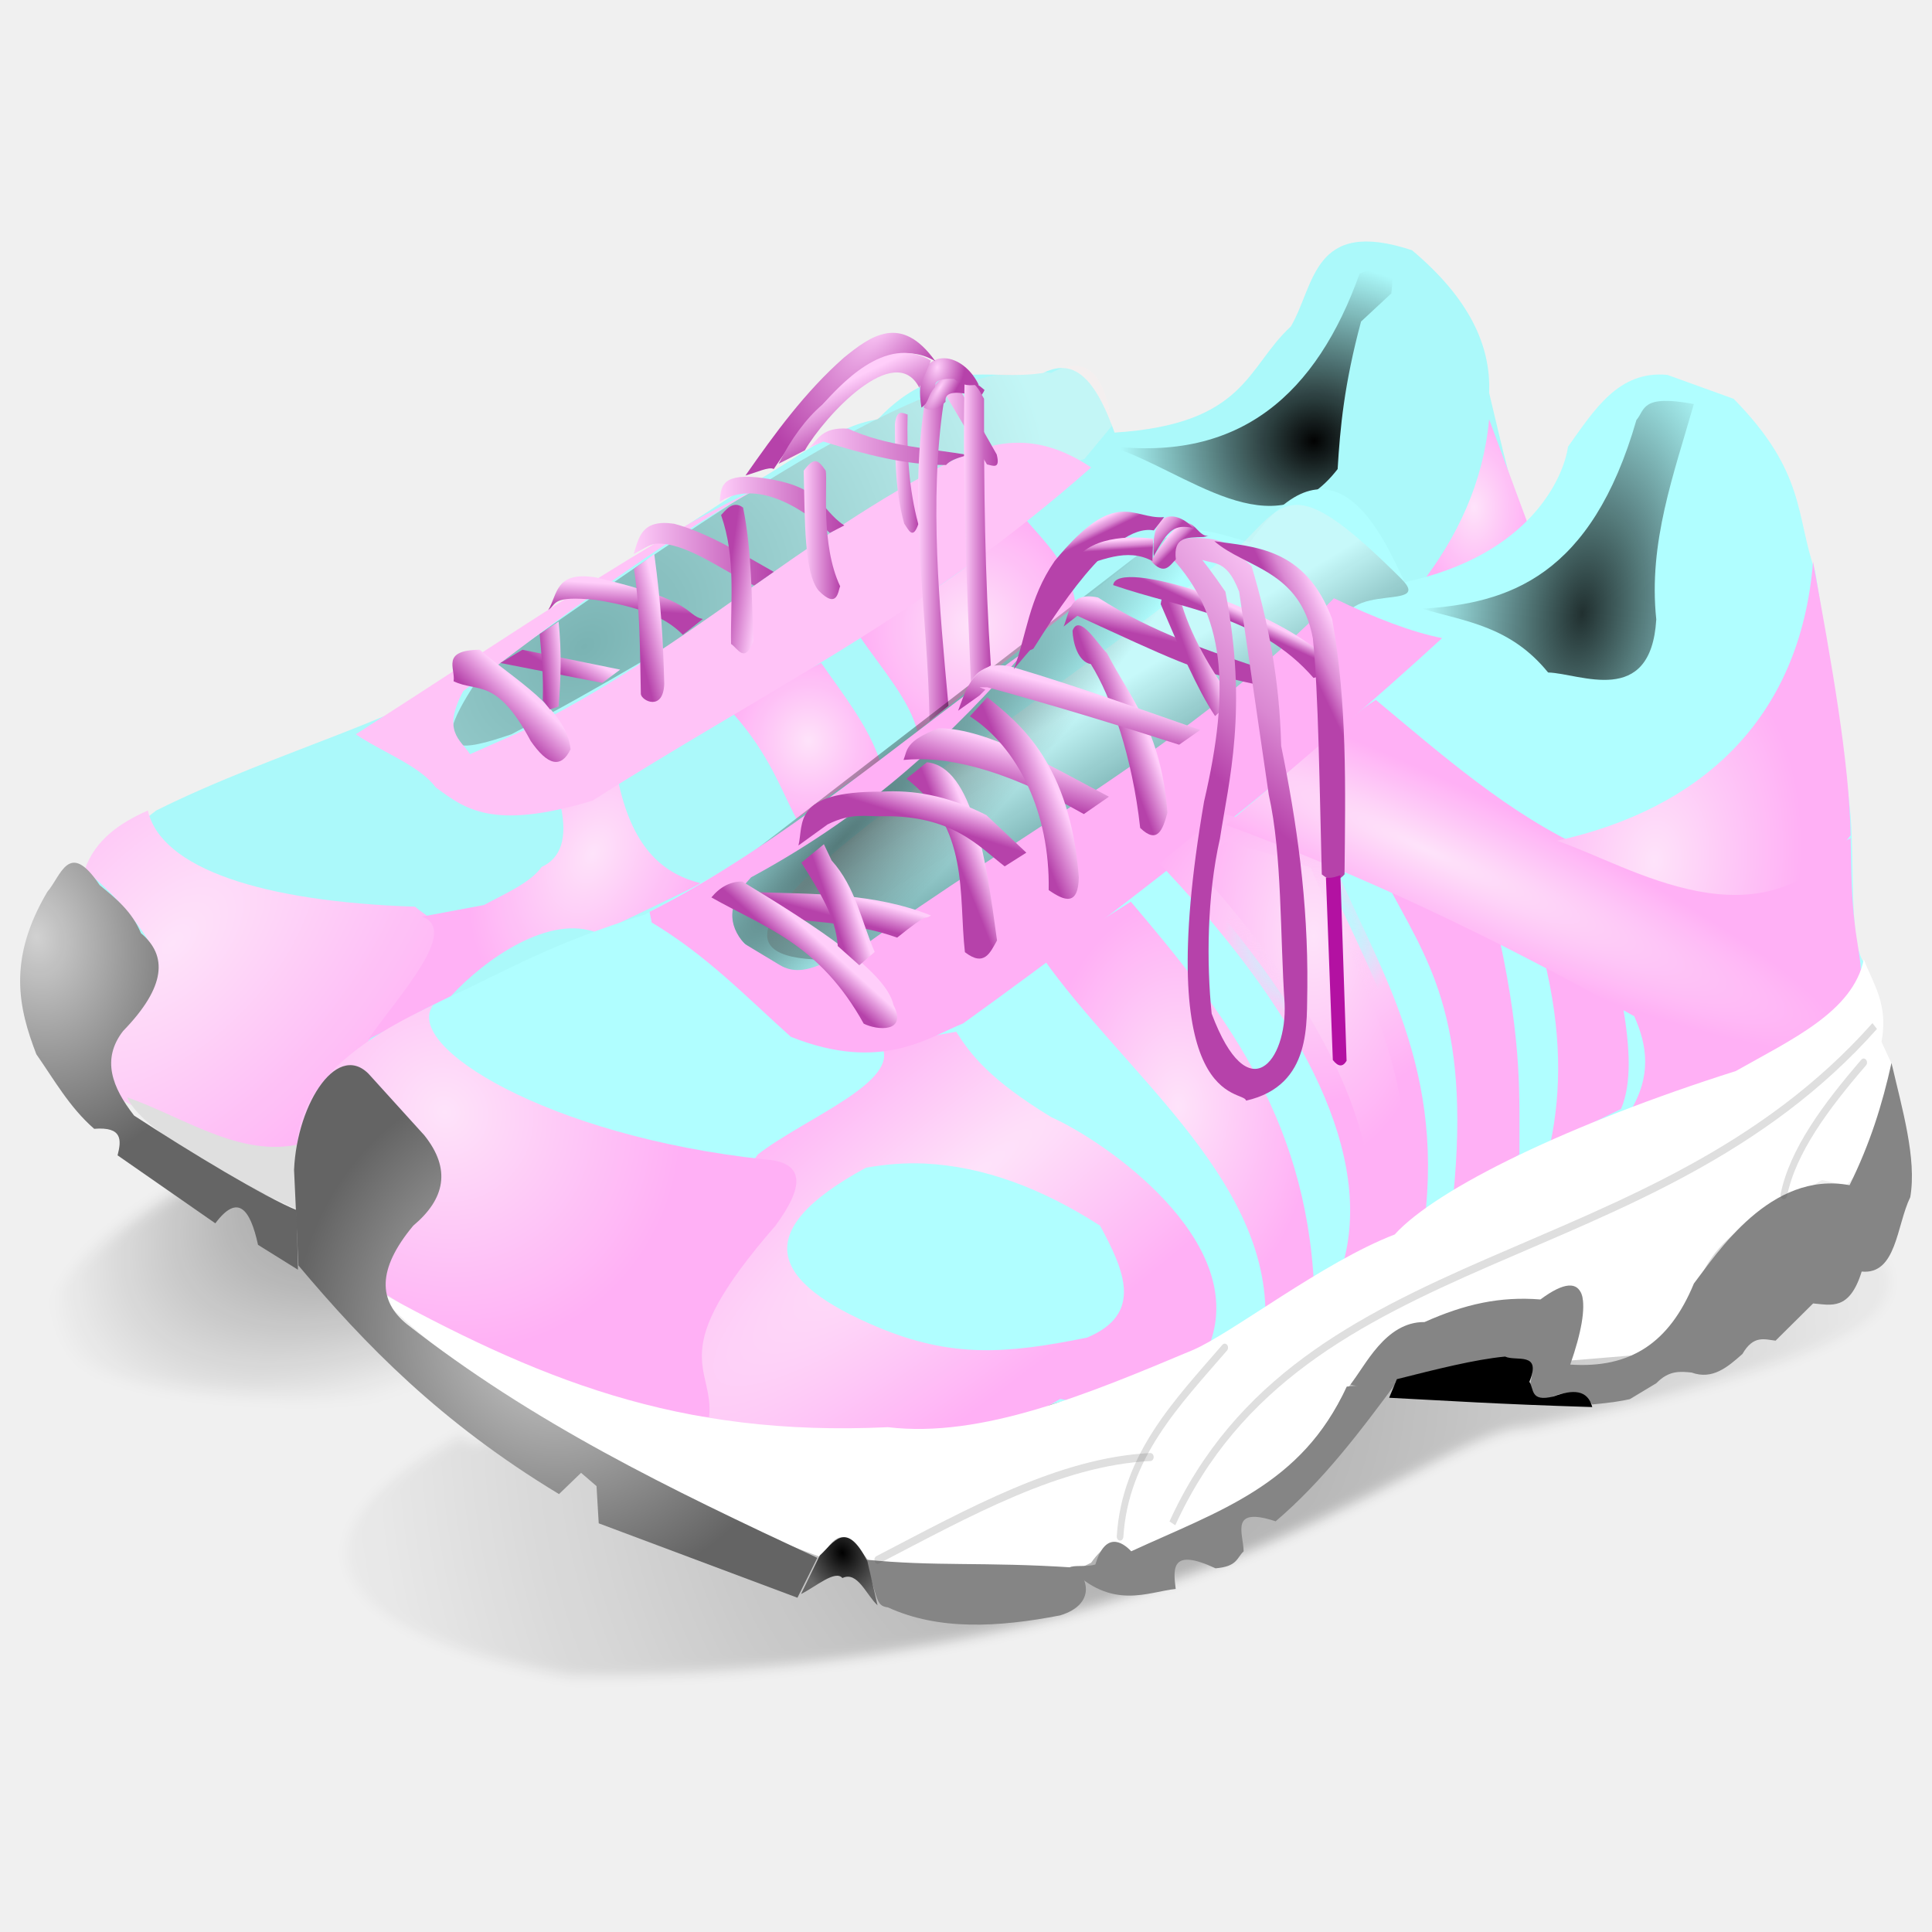
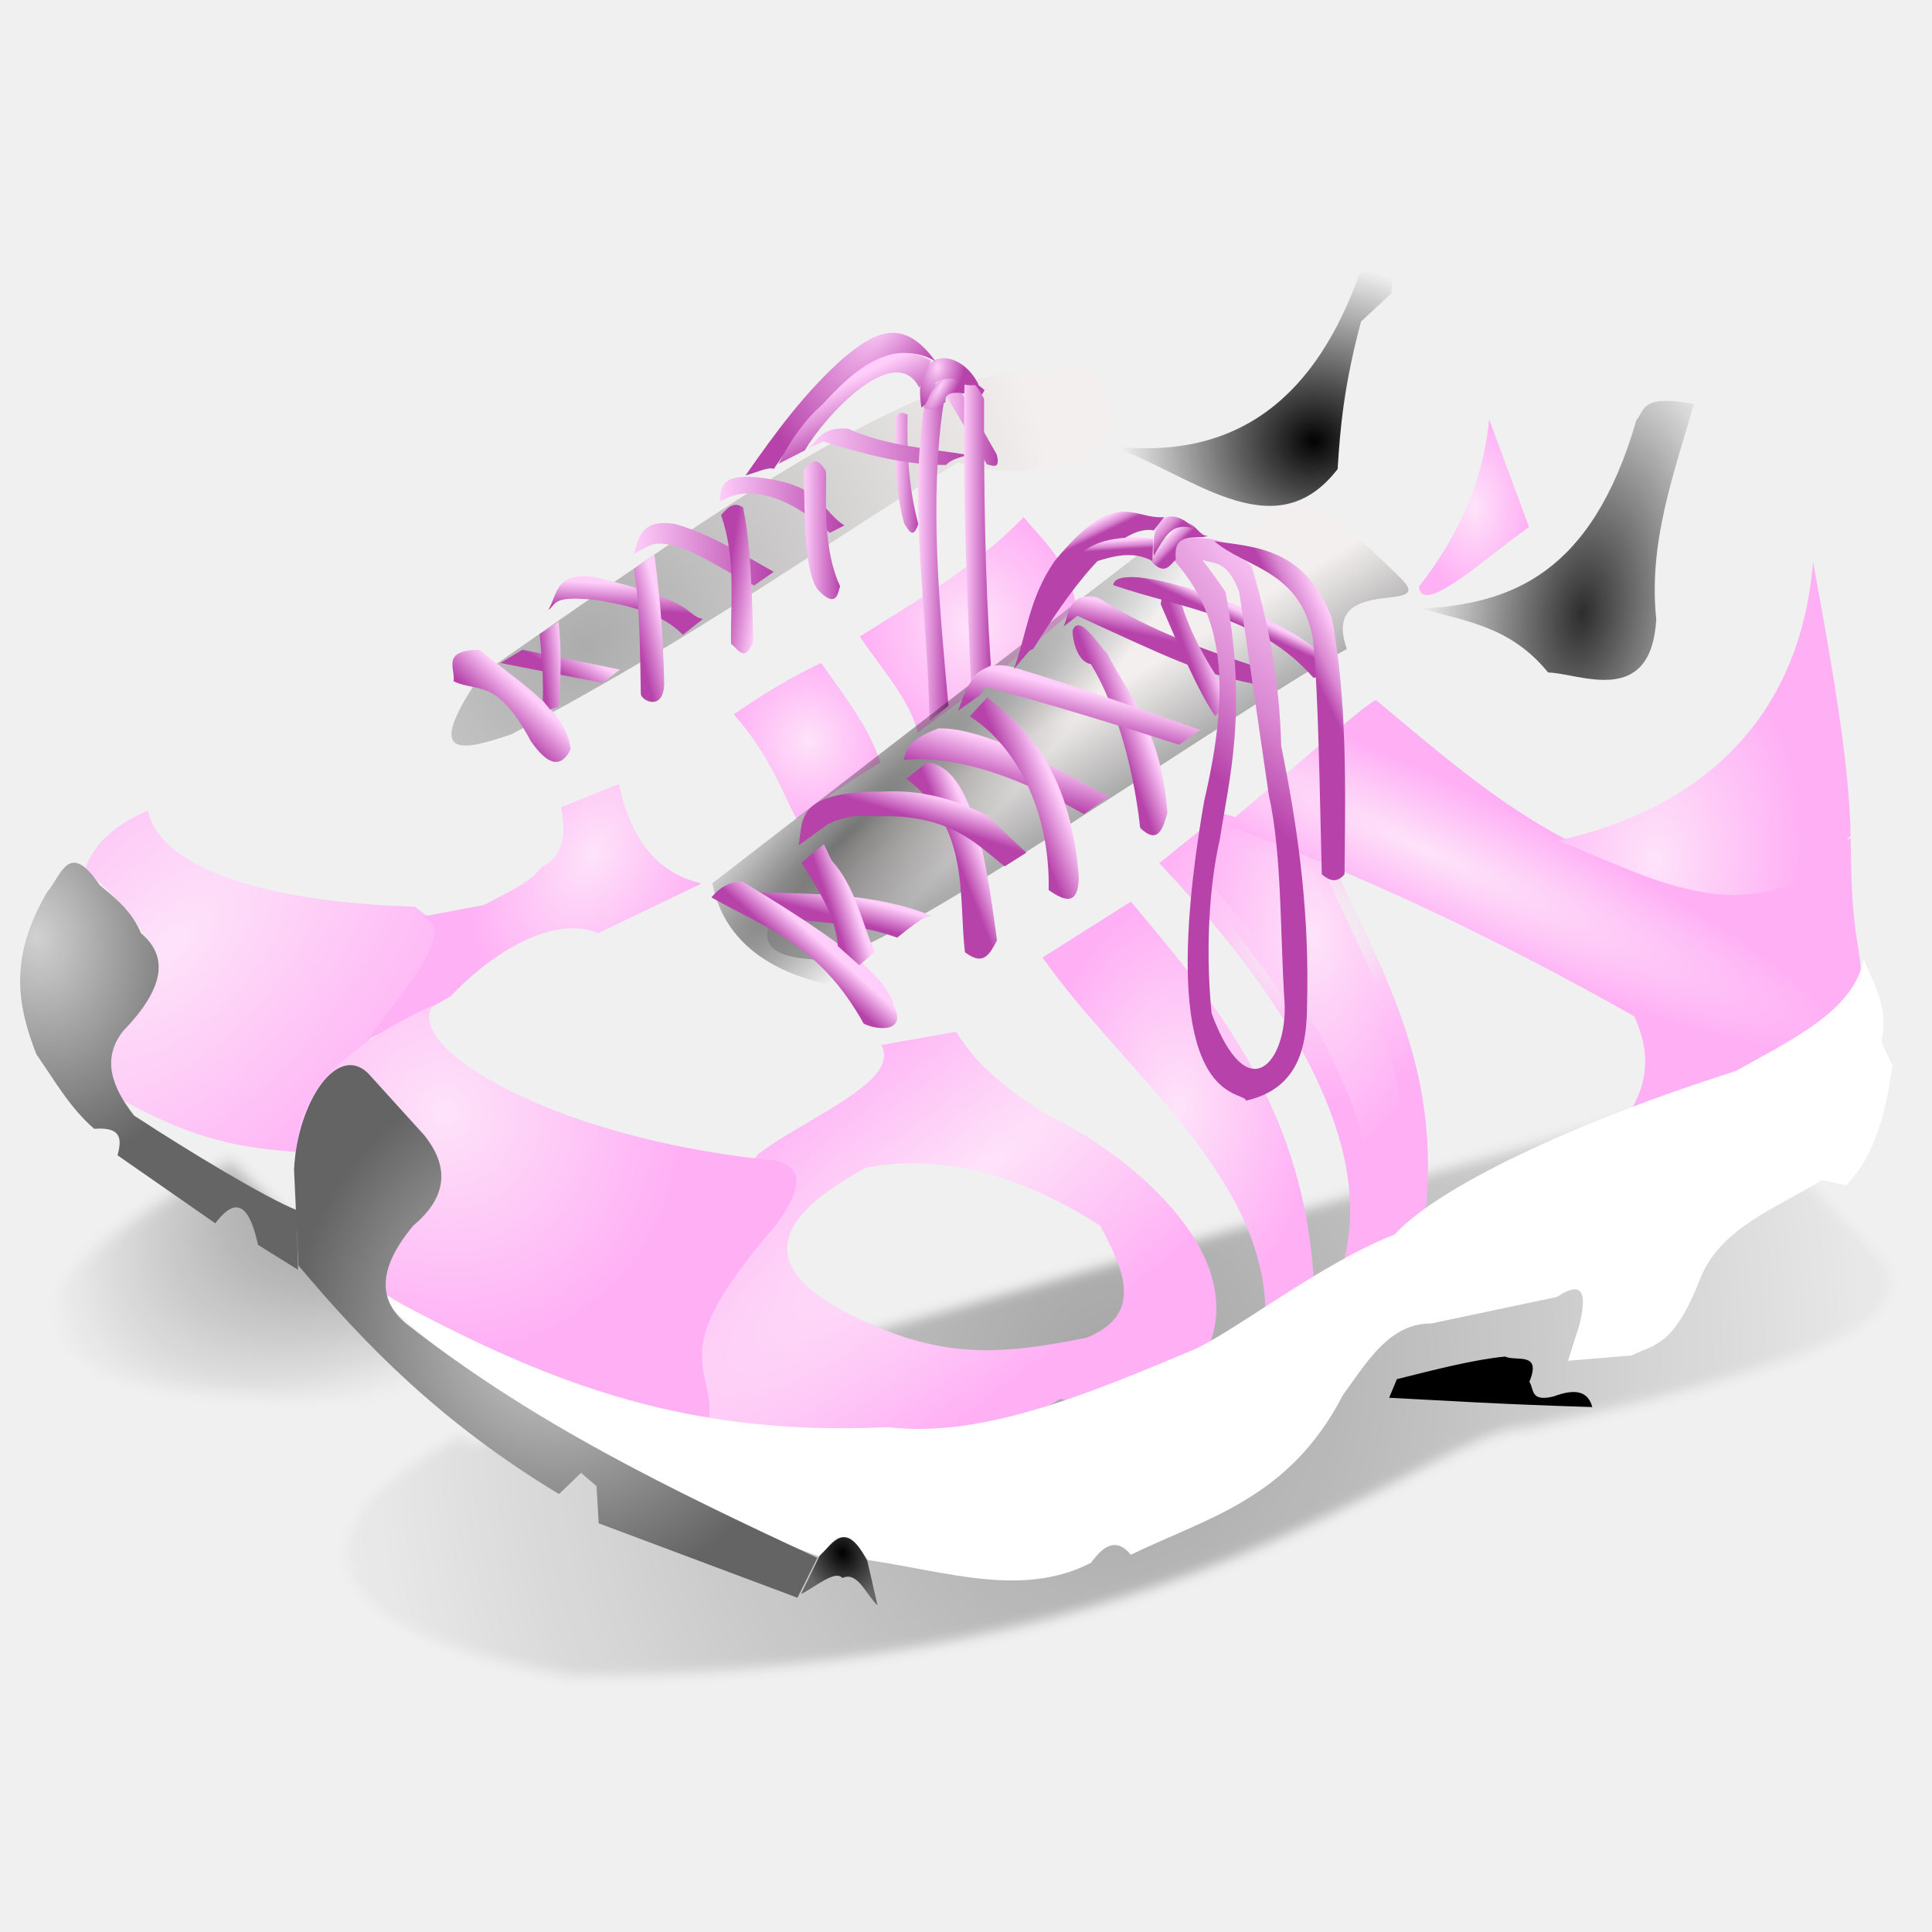
<svg xmlns="http://www.w3.org/2000/svg" xmlns:xlink="http://www.w3.org/1999/xlink" id="svg2" viewBox="0 0 96 96" version="1.1">
  <defs id="defs4">
    <linearGradient id="linearGradient6363">
      <stop id="stop6365" stop-color="#d1d1d1" offset="0" />
      <stop id="stop6371" stop-color="#9a9a9a" offset=".5" />
      <stop id="stop6367" stop-color="#646464" offset="1" />
    </linearGradient>
    <linearGradient id="linearGradient5905">
      <stop id="stop5907" stop-color="#fee3fa" offset="0" />
      <stop id="stop5915" stop-color="#fed6f8" offset=".25" />
      <stop id="stop5913" stop-color="#fec9f7" offset=".5" />
      <stop id="stop5909" stop-color="#ffb0f5" offset="1" />
    </linearGradient>
    <linearGradient id="linearGradient5873">
      <stop id="stop5875" stop-opacity=".285" offset="0" />
      <stop id="stop5877" stop-color="#ffefef" stop-opacity=".294" offset="1" />
    </linearGradient>
    <linearGradient id="linearGradient5764">
      <stop id="stop5766" offset="0" />
      <stop id="stop5768" stop-opacity="0" offset="1" />
    </linearGradient>
    <linearGradient id="linearGradient5600">
      <stop id="stop5602" stop-color="#ffcefa" offset="0" />
      <stop id="stop5604" stop-color="#ecabe6" offset=".291" />
      <stop id="stop5606" stop-color="#da88d2" offset=".609" />
      <stop id="stop5608" stop-color="#b642aa" offset="1" />
    </linearGradient>
    <linearGradient id="linearGradient5574">
      <stop id="stop5576" stop-color="#ffcefa" offset="0" />
      <stop id="stop5578" stop-color="#ecabe6" offset=".291" />
      <stop id="stop5580" stop-color="#da88d2" offset=".5" />
      <stop id="stop5582" stop-color="#b642aa" offset="1" />
    </linearGradient>
    <linearGradient id="linearGradient5482">
      <stop id="stop5484" stop-color="#ffcefa" offset="0" />
      <stop id="stop5492" stop-color="#ecabe6" offset=".25" />
      <stop id="stop5490" stop-color="#da88d2" offset=".5" />
      <stop id="stop5486" stop-color="#b642aa" offset="1" />
    </linearGradient>
    <filter id="filter5836">
      <feGaussianBlur id="feGaussianBlur5838" stdDeviation="0.23" />
    </filter>
    <filter id="filter6454">
      <feGaussianBlur id="feGaussianBlur6456" stdDeviation="0.276" />
    </filter>
    <radialGradient id="radialGradient4254" gradientUnits="userSpaceOnUse" cy="60.264" cx="14.217" gradientTransform="matrix(-1.7947 .83389 -.37685 -.81108 71.787 94.582)" r="9.815">
      <stop id="stop6442" stop-opacity=".519" offset="0" />
      <stop id="stop6444" stop-opacity="0" offset="1" />
    </radialGradient>
    <radialGradient id="radialGradient4256" xlink:href="#linearGradient5873" gradientUnits="userSpaceOnUse" cy="43.541" cx="29.812" gradientTransform="matrix(.41569 .9095 -1.4236 .65066 79.403 -15.757)" r="14.312" />
    <radialGradient id="radialGradient4258" xlink:href="#linearGradient5905" gradientUnits="userSpaceOnUse" cy="50.415" cx="11.118" gradientTransform="matrix(.73872 1.0133 -1.9215 1.4007 99.778 -31.01)" r="8.493" />
    <radialGradient id="radialGradient4260" xlink:href="#linearGradient5905" gradientUnits="userSpaceOnUse" cy="46.25" cx="30.188" gradientTransform="matrix(-.55372 .67769 -.49279 -.40264 69.694 45.665)" r="7.562" />
    <radialGradient id="radialGradient4262" xlink:href="#linearGradient5905" gradientUnits="userSpaceOnUse" cy="43.25" cx="39.984" gradientTransform="matrix(1 0 0 .90667 0 4.0367)" r="3.516" />
    <radialGradient id="radialGradient4264" xlink:href="#linearGradient5905" gradientUnits="userSpaceOnUse" cy="38.875" cx="47.438" gradientTransform="matrix(1 0 0 .87342 0 4.9209)" r="4.938" />
    <radialGradient id="radialGradient4266" xlink:href="#linearGradient5905" gradientUnits="userSpaceOnUse" cy="34.438" cx="70.188" gradientTransform="matrix(1 0 0 1.3251 0 -11.197)" r="2.5" />
    <radialGradient id="radialGradient4268" xlink:href="#linearGradient5764" gradientUnits="userSpaceOnUse" cy="32.759" cx="62.927" gradientTransform="matrix(-.020365 -.99979 1.3104 -.026692 21.28 95.73)" r="6.677" />
    <radialGradient id="radialGradient4270" xlink:href="#linearGradient6363" gradientUnits="userSpaceOnUse" cy="51.509" cx="4.945" gradientTransform="matrix(.70263 1.2093 -1.0522 .61133 55.667 13.171)" r="6.305" />
    <linearGradient id="linearGradient4272" y2="42.479" xlink:href="#linearGradient5482" gradientUnits="userSpaceOnUse" x2="26.031" y1="41.276" x1="26.979" />
    <linearGradient id="linearGradient4274" y2="40.788" xlink:href="#linearGradient5482" gradientUnits="userSpaceOnUse" x2="28.932" y1="39.836" x1="29.407" />
    <linearGradient id="linearGradient4276" y2="40.406" xlink:href="#linearGradient5482" gradientUnits="userSpaceOnUse" x2="27.883" y1="40.256" x1="28.884" />
    <linearGradient id="linearGradient4278" y2="38.297" xlink:href="#linearGradient5482" gradientUnits="userSpaceOnUse" x2="31.329" y1="37.345" x1="31.379" />
    <linearGradient id="linearGradient4280" y2="38.59" xlink:href="#linearGradient5482" gradientUnits="userSpaceOnUse" x2="31.934" y1="38.189" x1="33.215" />
    <linearGradient id="linearGradient4282" y2="36.212" xlink:href="#linearGradient5482" gradientUnits="userSpaceOnUse" x2="38.406" y1="36.212" x1="32.047" />
    <linearGradient id="linearGradient4284" y2="36.648" xlink:href="#linearGradient5482" gradientUnits="userSpaceOnUse" x2="36.432" y1="36.898" x1="37.92" />
    <linearGradient id="linearGradient4286" y2="34.348" xlink:href="#linearGradient5482" gradientUnits="userSpaceOnUse" x2="41.609" y1="34.348" x1="35.953" />
    <linearGradient id="linearGradient4288" y2="35.303" xlink:href="#linearGradient5482" gradientUnits="userSpaceOnUse" x2="41.422" y1="35.303" x1="39.766" />
    <linearGradient id="linearGradient4290" y2="33.14" xlink:href="#linearGradient5482" gradientUnits="userSpaceOnUse" x2="44.968" y1="33.14" x1="43.907" />
    <linearGradient id="linearGradient4292" y2="32.158" xlink:href="#linearGradient5482" gradientUnits="userSpaceOnUse" x2="47.244" y1="32.158" x1="39.996" />
    <linearGradient id="linearGradient4294" y2="36.215" xlink:href="#linearGradient5482" gradientUnits="userSpaceOnUse" x2="46.338" y1="36.215" x1="44.959" />
    <linearGradient id="linearGradient4296" y2="31.337" xlink:href="#linearGradient5482" gradientUnits="userSpaceOnUse" x2="48.574" y1="31.337" x1="46.095" />
    <radialGradient id="radialGradient4298" xlink:href="#linearGradient5482" gradientUnits="userSpaceOnUse" cy="29.684" cx="45.965" gradientTransform="matrix(-1.0135 1.3968 -.38311 -.27799 103.92 -26.044)" r="1.381" />
    <linearGradient id="linearGradient4300" y2="35.364" xlink:href="#linearGradient5482" gradientUnits="userSpaceOnUse" x2="48.26" y1="35.364" x1="47.04" />
    <radialGradient id="radialGradient4302" xlink:href="#linearGradient5482" gradientUnits="userSpaceOnUse" cy="985.21" cx="45.821" gradientTransform="matrix(-.47493 1.1793 -.88015 -.35445 934.72 1280.7)" r="1.286" />
    <radialGradient id="radialGradient4304" xlink:href="#linearGradient5482" gradientUnits="userSpaceOnUse" cy="26.823" cx="42.305" gradientTransform="matrix(-1.0989 1.0523 -.43182 -.45091 101.51 -5.0266)" r="4.309" />
    <linearGradient id="linearGradient4306" y2="30.786" xlink:href="#linearGradient5482" gradientUnits="userSpaceOnUse" x2="44.74" y1="28.807" x1="43.937" />
    <radialGradient id="radialGradient4308" xlink:href="#linearGradient5764" gradientUnits="userSpaceOnUse" cy="67.625" cx="54.035" gradientTransform="matrix(.22238 .97496 -1.0614 .24211 113.8 -1.4292)" r="35.212" />
    <radialGradient id="radialGradient4310" xlink:href="#linearGradient5905" gradientUnits="userSpaceOnUse" cy="1014.9" cx="47.423" gradientTransform="matrix(-2.446 1.5753 -.32168 -.49947 489.88 1448.4)" r="12.696" />
    <radialGradient id="radialGradient4312" xlink:href="#linearGradient5905" gradientUnits="userSpaceOnUse" cy="1012" cx="23.472" gradientTransform="matrix(-.12598 .78236 -.94093 -.15152 978.63 1148.7)" r="11.336" />
    <linearGradient id="linearGradient4314" y2="41.125" xlink:href="#linearGradient5873" gradientUnits="userSpaceOnUse" x2="54.25" y1="44.375" x1="55.875" />
    <radialGradient id="radialGradient4316" gradientUnits="userSpaceOnUse" cy="46.986" cx="45.214" gradientTransform="matrix(.21542 .25606 -1.5511 1.3049 104.57 930.64)" r="11.466">
      <stop id="stop5707" stop-opacity=".519" offset="0" />
      <stop id="stop5709" stop-opacity="0" offset="1" />
    </radialGradient>
    <radialGradient id="radialGradient4318" xlink:href="#linearGradient5905" gradientUnits="userSpaceOnUse" cy="1013.5" cx="56.768" gradientTransform="matrix(1 0 0 1.2602 0 -263.69)" r="6.163" />
    <radialGradient id="radialGradient4320" xlink:href="#linearGradient5905" gradientUnits="userSpaceOnUse" cy="1008.3" cx="62.91" gradientTransform="matrix(1 0 0 1.4502 0 -455.14)" r="5.942" />
    <radialGradient id="radialGradient4322" gradientUnits="userSpaceOnUse" cy="1008.4" cx="62.91" gradientTransform="matrix(.1042 1.1485 -1.4854 .13477 1554.2 798.93)" r="5.442">
      <stop id="stop5951" stop-color="#fee3fa" offset="0" />
      <stop id="stop5953" stop-color="#fed6f8" stop-opacity="0" offset=".143" />
      <stop id="stop5955" stop-color="#fec9f7" offset=".5" />
      <stop id="stop5957" stop-color="#ffb0f5" offset="1" />
    </radialGradient>
    <radialGradient id="radialGradient4324" xlink:href="#linearGradient5905" gradientUnits="userSpaceOnUse" cy="1003.5" cx="66.665" gradientTransform="matrix(1.3015 .49422 -.068756 .18107 50.187 789.16)" r="14.413" />
    <radialGradient id="radialGradient4326" xlink:href="#linearGradient5905" gradientUnits="userSpaceOnUse" cy="1005" cx="78.454" gradientTransform="matrix(.98649 .16379 -.20634 1.2427 208.35 -257.5)" r="6.664" />
    <radialGradient id="radialGradient4328" gradientUnits="userSpaceOnUse" cy="39.066" cx="75.106" gradientTransform="matrix(.39932 -1.6709 1.1267 .26927 1.0995 1109.9)" r="6.263">
      <stop id="stop5330" stop-opacity=".813" offset="0" />
      <stop id="stop5332" stop-opacity="0" offset="1" />
    </radialGradient>
    <radialGradient id="radialGradient4330" xlink:href="#linearGradient6363" gradientUnits="userSpaceOnUse" cy="1022" cx="28.509" gradientTransform="matrix(1 0 0 .84557 0 157.83)" r="11.875" />
    <radialGradient id="radialGradient4332" gradientUnits="userSpaceOnUse" cy="73.799" cx="41.523" gradientTransform="matrix(-.56812 .82295 -.93878 -.64808 134.39 1044)" r="1.736">
      <stop id="stop5360" offset="0" />
      <stop id="stop5362" stop-color="#676767" offset="1" />
    </radialGradient>
    <linearGradient id="linearGradient4334" y2="49.205" xlink:href="#linearGradient5482" gradientUnits="userSpaceOnUse" x2="43.629" y1="48.321" x1="43.825" />
    <linearGradient id="linearGradient4336" y2="50.313" xlink:href="#linearGradient5482" gradientUnits="userSpaceOnUse" x2="40.413" y1="49.474" x1="41.04" />
    <linearGradient id="linearGradient4338" y2="1005.1" xlink:href="#linearGradient5482" gradientUnits="userSpaceOnUse" x2="42.044" y1="1004.7" x1="43.004" />
    <linearGradient id="linearGradient4340" y2="46.535" xlink:href="#linearGradient5482" gradientUnits="userSpaceOnUse" x2="47.641" y1="46.049" x1="48.658" />
    <linearGradient id="linearGradient4342" y2="45.74" xlink:href="#linearGradient5482" gradientUnits="userSpaceOnUse" x2="47.998" y1="44.724" x1="48.26" />
    <linearGradient id="linearGradient4344" y2="44.01" xlink:href="#linearGradient5482" gradientUnits="userSpaceOnUse" x2="49.582" y1="42.419" x1="49.984" />
    <linearGradient id="linearGradient4346" y2="44.668" xlink:href="#linearGradient5482" gradientUnits="userSpaceOnUse" x2="50.735" y1="43.961" x1="52.151" />
    <linearGradient id="linearGradient4348" y2="42.29" xlink:href="#linearGradient5482" gradientUnits="userSpaceOnUse" x2="55.066" y1="41.76" x1="56.238" />
    <linearGradient id="linearGradient4350" y2="41.778" xlink:href="#linearGradient5482" gradientUnits="userSpaceOnUse" x2="53.371" y1="40.452" x1="53.652" />
    <linearGradient id="linearGradient4352" y2="37.917" xlink:href="#linearGradient5482" gradientUnits="userSpaceOnUse" x2="54.167" y1="36.989" x1="54.33" />
    <linearGradient id="linearGradient4354" y2="38.523" xlink:href="#linearGradient5574" gradientUnits="userSpaceOnUse" x2="57.965" y1="38.125" x1="58.869" />
    <linearGradient id="linearGradient4356" y2="38.46" xlink:href="#linearGradient5574" gradientUnits="userSpaceOnUse" x2="62.156" y1="38.018" x1="62.326" />
    <radialGradient id="radialGradient4358" xlink:href="#linearGradient5600" gradientUnits="userSpaceOnUse" cy="43.042" cx="60.506" gradientTransform="matrix(-1.8063 1.9382 -5.0553 -4.7112 388.62 120.27)" r="3.084" />
    <linearGradient id="linearGradient4360" y2="37.707" xlink:href="#linearGradient5600" gradientUnits="userSpaceOnUse" x2="62.732" y1="36.823" x1="64.268" />
    <linearGradient id="linearGradient4362" y2="34.761" xlink:href="#linearGradient5600" gradientUnits="userSpaceOnUse" x2="57.88" y1="34.363" x1="57.548" />
    <linearGradient id="linearGradient4364" y2="34.49" xlink:href="#linearGradient5600" gradientUnits="userSpaceOnUse" x2="57.421" y1="33.915" x1="56.906" />
    <linearGradient id="linearGradient4366" y2="34.259" xlink:href="#linearGradient5600" gradientUnits="userSpaceOnUse" x2="54.739" y1="33.772" x1="54.542" />
    <linearGradient id="linearGradient4368" y2="35.026" xlink:href="#linearGradient5600" gradientUnits="userSpaceOnUse" x2="55.343" y1="34.672" x1="55.324" />
  </defs>
  <g id="layer1" transform="translate(0 -956.36)">
    <g id="g4171" transform="matrix(1.0948 0 0 1.3179 -3.6006 -324.21)">
      <g id="g4136">
        <g id="g6458" opacity=".99">
          <path id="path6430" filter="url(#filter6454)" d="m13.75 59.125c-16.077 7.238-6.536 9.428 10.375 8.75z" fill="url(#radialGradient4254)" transform="translate(0 956.36)" />
          <g id="g6417">
            <path id="path6285" d="m10.375 45.875c5.473-2.27 12.371-3.733 14.125-5.375l12.5-6.75c2.322-1.047 4.143-2.373 6.125-2.625 2.763-2.426 5.036-1.417 7.5-1.75 1.083-0.421 2.167-0.3 3.25 2.25 5.971-0.317 5.989-2.465 8-4 1.103-1.556 0.975-4.119 5.5-2.875 2.573 1.792 3.592 3.583 3.5 5.375 0.583 2.017 1.167 4.259 1.75 5-16.791 11.381-36.971 16.408-56.25 23.125-2.502 0.745-4.062-0.384-7.625-1.875-4.647-2.497-5.929-5.668 1.625-10.5z" fill="url(#custom-color-1)" transform="translate(0 956.36)" />
            <path id="path6399" d="m51 29.375c-5.51-0.747-16.324 5.865-25.875 11.375-2.752 3.318-0.768 2.848 1.375 2.25 8.484-3.706 13.557-6.843 20.25-10.25 2.331 0.58 4.076 0.28 5.75-0.125l1.25-1.25c-0.287-1.926-1.13-2.739-2.75-2z" fill="url(#radialGradient4256)" transform="translate(0 956.36)" />
            <path id="path6287" d="m7.125 48.125c1.181 0.708 2.356 1.917 2.875 2.625 1.76 2.367-3.185 3.237-1.25 6 3.417 1.568 5.458 1.853 8.125 2 1.758-2.824 0.01-0.788 5.625-6.875 2.26-1.269 0.514-1.736-0.375-2.375-6.929-0.187-11.524-1.44-12.125-3.625-1.301 0.476-2.402 1.112-2.875 2.25z" fill="url(#radialGradient4258)" transform="translate(0 956.36)" />
            <path id="path6289" d="m22.438 49.875 2.812-0.437c0.987-0.442 2.11-0.839 2.625-1.438 0.875-0.333 1.167-1.083 0.875-2.25l2.625-0.875c0.673 2.5 2.082 3.405 3.75 3.75l-4.687 1.875c-2.192-0.759-5.156 0.988-6.688 2.375-1.496 0.724-2.528 1.104-3.75 1.625 1.451-1.713 4.154-4.118 2.438-4.625z" fill="url(#radialGradient4260)" transform="translate(0 956.36)" />
            <path id="path6291" d="m40.562 40.312c1.011 1.212 2.149 2.381 2.688 3.75-1.677 0.844-2.579 1.429-3.812 2.125-0.68-1.054-1.22-2.412-2.844-3.938 1.243-0.715 2.318-1.283 3.969-1.938z" fill="url(#radialGradient4262)" transform="translate(0 956.36)" />
            <path id="path6293" d="m42.312 39.312c2.4-1.255 5.203-2.584 7.438-4.5 0.99 0.987 2.175 1.818 2.375 3.438-2.06 1.479-4.461 3.042-7.188 4.688-0.309-1.187-1.659-2.437-2.625-3.625z" fill="url(#radialGradient4264)" transform="translate(0 956.36)" />
            <path id="path6295" d="m19.438 43c1.172 0.665 2.907 1.184 3.625 2 1.314 0.803 2.564 1.645 7.125 0.5 7.524-3.992 14.952-6.926 22.625-12.562-2.507-1.391-4.466-1.004-6.313-0.25-6.803 2.838-12.241 7.247-19.5 10.187l-2.375 0.875c-0.451-0.56-1.28-0.869-0.313-2.375 4.343-2.734 8.683-5.478 13.188-7.563-4.167 1.542-11.107 5.487-18.062 9.188z" fill="url(#custom-color-2)" transform="translate(0 956.36)" />
            <path id="path6297" d="m70.875 31.125c-0.263 2.37-1.425 4.441-3.188 6.312 0.161 1.132 2.998-1.081 5-2.25z" fill="url(#radialGradient4266)" transform="translate(0 956.36)" />
            <path id="path6299" d="m53.625 32.125c3.551 0.919 7.43 4.047 10.375 0.875 0.112-1.551 0.294-3.191 1.062-5.562l1.375-1.062c0.264-1.861-0.774-0.899-1.437-0.751-1.953 4.542-5.428 7.118-11.375 6.5z" fill="url(#radialGradient4268)" transform="translate(0 956.36)" />
            <path id="path6301" d="m9.062 56.688c0.537 1.017 3.115 2.415 8.062 4.375l0.125-2.688c-2.857 0.721-5.481-0.894-8.188-1.688z" fill="url(#custom-color-3)" transform="translate(0 956.36)" />
            <path id="path6303" d="m7.812 48.688c0.732 0.497 1.468 0.991 1.875 1.812 1.206 0.841 1.145 2.014-0.812 3.688-0.991 1.062-0.498 2.125 0.5 3.188 2.534 1.377 6.012 3.115 7.375 3.562l0.062 2.25-1.812-0.938c-0.356-1.358-0.917-1.946-1.938-0.812l-4.437-2.563c0.176-0.569 0.236-1.086-1.062-1-1.123-0.814-1.811-1.845-2.625-2.812-0.804-1.738-1.323-3.566 0.5-6.125 0.622-0.592 0.974-1.995 2.375-0.25z" fill="url(#radialGradient4270)" transform="translate(0 956.36)" />
          </g>
        </g>
        <g id="g4116">
          <path id="path6501" d="m23.875 41c1.095 0.438 1.95-0.161 3.5 2.25 0.768 0.924 1.378 1.055 1.812 0.312-0.221-1.565-2.539-2.614-4.125-3.75-1.782 0.018-1.088 0.711-1.187 1.188z" fill="url(#linearGradient4272)" transform="translate(0 956.36)" />
          <path id="path6503" d="m26 40.312 4.625 0.75 0.812-0.5l-4.438-0.75z" fill="url(#linearGradient4274)" transform="translate(0 956.36)" />
          <path id="path6507" d="m28.25 42.062 0.391-0.109c0.099-0.985 0.149-2.012 0-3.203l-0.859 0.469c0.084 0.772 0.178 1.527 0.141 2.5z" fill="url(#linearGradient4276)" transform="translate(0 956.36)" />
          <path id="path6509" d="m28.172 38.312c0.434-0.58 0.298-1.491 2.203-1.219 4.58 0.894 3.971 1.396 4.812 1.562l-0.907 0.594c-0.618-0.52-1.569-0.999-3.922-1.312-2.096-0.186-1.788 0.175-2.188 0.375z" fill="url(#linearGradient4278)" transform="translate(0 956.36)" />
          <path id="path6511" d="m32.062 36.766 0.922-0.562c0.312 1.911 0.402 3.24 0.453 4.891-0.042 1.047-1.021 0.649-1.062 0.391-0.042-1.604-0.032-3.234-0.312-4.719z" fill="url(#linearGradient4280)" transform="translate(0 956.36)" />
          <path id="path6513" d="m32.047 36.203c0.341-0.138 0.711-0.363 1.016-0.391 1.382-0.052 2.96 1.001 4.453 1.578l0.89-0.515c-1.529-0.722-3.067-1.492-4.516-1.812-1.49-0.185-1.6 0.521-1.844 1.141z" fill="url(#linearGradient4282)" transform="translate(0 956.36)" />
          <path id="path6515" d="m36.016 34.734c0.202-0.175 0.537-0.575 1-0.281 0.4 1.647 0.381 3.346 0.469 5.031-0.4 0.864-0.693 0.294-1.016 0.109-0.031-1.62 0.23-3.24-0.453-4.859z" fill="url(#linearGradient4284)" transform="translate(0 956.36)" />
          <path id="path6517" d="m35.953 34.234c1.113-0.589 2.806-0.44 5 1.172l0.656-0.281c-1.165-0.631-0.923-1.515-3.938-1.812-1.724-0.142-1.647 0.419-1.719 0.922z" fill="url(#linearGradient4286)" transform="translate(0 956.36)" />
          <path id="path6519" d="m39.766 33.062c0.059 1.899 0.014 3.839 0.672 4.516 0.879 0.747 0.886-0.011 0.984-0.156-0.905-1.586-0.56-3.9-0.656-4.359-0.347-0.423-0.529-0.532-1 0z" fill="url(#linearGradient4288)" transform="translate(0 956.36)" />
          <path id="path6523" d="m44.327 35.056c-0.41-1.214-0.411-2.486-0.42-3.756 0.073-0.553 0.331-0.427 0.575-0.354-0.045 1.429 0.061 2.821 0.486 4.132-0.255 0.612-0.442 0.209-0.641-0.022z" fill="url(#linearGradient4290)" transform="translate(0 956.36)" />
          <path id="path6521" d="m40.659 31.963c1.825 0.469 3.684 0.886 5.569 0.884 0.133-0.125 0.367-0.25 1.016-0.376-1.716-0.244-3.742-0.331-5.458-0.994-1.196-0.071-1.367 0.414-1.79 0.729z" fill="url(#linearGradient4292)" transform="translate(0 956.36)" />
          <path id="path6525" d="m45.365 30.018c-0.948 4.128 0.053 8.362 0.11 12.485l0.862-0.575c-0.408-3.702-0.885-7.753-0.22-11.424-0.074-0.657-0.386-0.645-0.752-0.486z" fill="url(#linearGradient4294)" transform="translate(0 956.36)" />
          <path id="path3170" d="m48.083 32.824c0.275 0.05 0.619 0.196 0.442-0.376l-1.768-2.585c-0.59-0.163-0.652-0.008-0.663 0.177z" fill="url(#linearGradient4296)" transform="translate(0 956.36)" />
          <path id="path3940" d="m47.973 30.018c-0.188 0.357-0.482 0.423-0.906 0.133-0.667-0.087-0.901 0.043-0.862 0.309-0.363 0.326-0.69 0.366-0.994 0.221 0.61-1.534 1.625-1.479 2.762-0.663z" fill="url(#radialGradient4298)" transform="translate(0 956.36)" />
          <path id="path6527" d="m47.067 29.709c0.481-0.04 0.634 0.276 0.884 0.641-0.006 3.33 0.035 6.669 0.309 10.054-0.295 0.162-0.558 0.137-0.906 0.619-0.185-3.683-0.388-7.346-0.287-11.314z" fill="url(#linearGradient4300)" transform="translate(0 956.36)" />
          <path id="path3940-0" d="m47.708 986.18c-0.409 0.026-0.693 0.071-1.117-0.22-0.491-0.021-0.901 0.043-0.862 0.309-0.363 0.326-0.248 0.565-0.619 0.773-0.473-2.329 1.754-2.298 2.597-0.863z" fill="url(#radialGradient4302)" />
          <path id="path3960" d="m45.741 28.935c-1.553-1.814-2.944-0.95-4.154-0.133-1.755 1.286-3.135 2.86-4.464 4.441 0.453-0.101 1.091-0.352 1.282-0.243 1.289-1.591 4.532-5.46 7.336-4.066z" fill="url(#radialGradient4304)" transform="translate(0 956.36)" />
          <path id="path3962" d="m45.542 28.913c-2.085-1.051-4.199 1.014-4.928 1.657-0.736 0.52-1.429 1.3-1.989 2.232l1.193-0.508c0.918-1.308 4.086-4.151 5.193-2.364z" fill="url(#linearGradient4306)" transform="translate(0 956.36)" />
        </g>
      </g>
      <g id="g6237" transform="translate(0 -.125)">
        <g id="g5994">
          <path id="path5762" opacity=".316" d="m24.125 69.625c-11.132 5.096-1.773 8.072 5.125 9 28.552-0.092 39-9.375 43.375-9.375 15.888-2.834 16.888-4.478 16.375-6l-7.625-6.625-56.5 13.25z" transform="translate(0 956.36)" filter="url(#filter5836)" fill="url(#radialGradient4308)" />
          <path id="path3764" d="m54.514 993.05-15.532 10.221-6.413 3.006c-4.352 1.125-6.337 2.143-8.618 3.006-7.139 2.749-10.256 6.216-2.505 11.624 3.622 1.883 7.351 3.604 12.025 3.908 4.142 1.116 8.284 0.533 12.426 0.701 2.071-0.134 3.904-0.505 5.712-0.902 2.591-1.359 4.761-1.456 7.115-2.104 1.336-0.873 2.672-1.375 4.008-2.004 6.008-2.809 7.986-5.186 20.743-8.718 1.731-0.844 3.694-1.34 4.409-3.708-0.654-0.702-0.422-3.622-0.601-5.511-0.333-2.871-1.025-6.102-1.603-9.219-0.901-2.071-0.392-3.718-3.708-6.514l-3.006-0.902c-2.221-0.175-3.322 1.329-4.509 2.706-0.188 1.1-1.652 4.085-7.415 5.111-0.971-1.698-3.19-6.03-7.015-1.503-1.766-0.377-3.49-1.127-5.511 0.802z" fill="url(#custom-color-4)" />
          <path id="path3768" d="m46.688 1010.7-3.406 0.5c0.96 1.37-3.47 2.756-5.594 4.125-7.43 8.402-3.841 8.298-2.812 10.125 6.99 0.242 13.009 0.948 16.531-0.906 1.802 0.327 3.724-0.639 6.812-2.125 1.672-3.858-4.71-7.566-7.219-8.5-2.772-1.403-3.644-2.342-4.312-3.219zm-1.438 4.969c2.655 0.104 5.313 0.924 7.969 2.344 1.089 1.679 1.987 3.326-0.594 4.219-3.645 0.614-6.147 0.78-9.531-0.406-4.702-1.646-5.929-3.554-0.5-6 0.885-0.128 1.771-0.191 2.656-0.156z" fill="url(#radialGradient4310)" />
          <path id="path3766" d="m22.948 1009.7c-1.396 1.537 5.206 4.935 15.031 5.812 1.93 0.101 1.771 1.071 0.501 2.505-5.107 4.868-2.763 5.265-3.006 7.215-6.33-0.357-10.59-2.525-14.831-4.71-5.388-4.103-5.654-7.788 2.305-10.822z" fill="url(#radialGradient4312)" />
          <path id="path5871" d="m40.625 51.625c-9.056-0.131 8.429-8.34 19.125-15.75 1.965-1.692 2.456-2.482 7.125 1.375 1.705 1.408-3.679-0.231-2.458 2.659-5.033 2.268-21.146 11.754-23.792 11.716z" fill="url(#linearGradient4314)" transform="translate(0 956.36)" />
          <path id="path5693" d="m35.621 1005.1 20.064-12.86c2.739-0.937 3.698-0.167 2.077 2.077l-16.484 14.672c-1.377-0.233-4.967-0.905-5.657-3.889z" fill="url(#radialGradient4316)" />
          <path id="path3773" d="m49.804 996.36c-3.223 3.043-6.824 6.003-12.426 8.518-1.113 0.98-1.056 1.792-0.301 2.505l1.603 0.802c1.202 0.601 2.405-0.401 3.607-0.601 7.21-4.362 15.049-7.676 21.545-13.228 1.892 0.756 3.552 1.281 4.91 1.503-6.184 4.71-13.424 9.553-21.745 14.53-1.492 0.478-3.664 1.881-7.816 0.501-2.001-1.488-3.815-3.07-6.313-4.309l-0.1-0.401c5.994-2.516 11.572-6.595 17.035-9.82z" fill="url(#custom-color-5)" />
          <path id="path3775" d="m50.605 1007.9 4.008-2.104c4 3.924 7.962 8.003 8.317 14.53l-2.205 1.002c-0.023-5.225-6.51-9.16-10.121-13.428z" fill="url(#radialGradient4318)" />
          <path id="path3777" d="m56.718 1004.4c5.642 5.055 9.333 10.306 8.117 14.831l2.605-1.403c0.91-5.945-2.222-9.532-4.309-13.729-1.814-0.556-3.003-0.8-4.309-1.102z" stroke="url(#radialGradient4322)" fill="url(#radialGradient4320)" />
          <path id="path3779" d="m66.238 1005.1c1.733 2.772 3.84 4.946 3.006 11.825l3.006-1.603c-0.007-2.192 0.132-4.128-0.902-8.117-1.647-0.645-3.213-1.209-5.111-2.104z" fill="url(#custom-color-5)" />
          <path id="path3781" d="m73.353 1007.9c0.829 2.776 0.805 5.039 0.301 7.015l3.207-1.303c0.496-0.961 0.401-2.316 0.1-3.808-1.202-0.997-2.405-1.423-3.607-1.904z" fill="url(#custom-color-5)" />
          <path id="path3783" d="m58.923 1002.9c3.947-2.727 6.072-4.387 6.814-4.71 5.842 4.035 12.634 9.299 21.545 5.211 0.035 1.237 0.012 2.417 0.301 3.908 0.101 0.568 0.254 1.136 0.1 1.704-2.105 2.33-5.922 3.71-10.422 4.71 1.003-1.359 0.79-2.514 0.2-3.607-6.384-2.99-12.398-5.34-18.539-7.215z" fill="url(#radialGradient4324)" />
          <path id="path3785" d="m73.954 1003.5c6.463-1.186 11.036-4.529 11.624-10.522 0.835 3.796 1.653 7.571 1.704 10.322-4.106 4.391-9.977 1.14-13.328 0.2z" fill="url(#radialGradient4326)" />
          <path id="path3787" d="m67.841 994.75c3.945-0.202 7.673-1.224 9.72-7.115 0.396-0.378 0.196-0.979 2.605-0.601-0.903 2.639-2.073 5.224-1.704 8.117-0.24 3.354-3.478 2.029-4.91 2.004-1.714-1.753-3.745-1.917-5.712-2.405z" fill="url(#radialGradient4328)" />
          <path id="path3791" d="m20.042 1020.3c3.626 3.004 9.783 6.953 20.543 10.221 0.883-1.417 1.48-0.546 2.104 0.1 3.503 0.421 7.022 1.436 10.121 0.1 0.601-0.707 1.202-0.927 1.804-0.301 3.449-1.398 7.18-2.092 9.62-6.013 1.111-1.278 2.126-2.715 4.008-2.706l5.712-1.002c1.238-0.688 1.361-0.073 1.002 1.102l-0.501 1.303 2.906-0.2c0.943-0.426 1.812-0.265 3.006-2.706 0.88-2.095 3.492-2.805 5.612-3.908l1.102 0.201c1.364-1.172 1.794-2.811 2.104-4.509l-0.501-0.902c0.323-1.429-0.378-2.175-0.802-3.107-0.495 1.967-3.251 3.006-5.812 4.209-7.509 1.978-13.566 4.409-15.482 6.163-3.265 1.042-7.401 3.735-9.169 4.359-4.785 1.669-9.566 3.325-13.829 2.906-9.539 0.369-15.874-1.791-23.549-5.311z" fill="#fff" />
          <path id="path3793" d="m20.142 1012.4c-1.462-1.458-3.371 0.957-3.507 3.507l0.2 3.607c3.015 2.976 6.43 5.907 11.825 8.618l1.002-0.802 0.701 0.501 0.1 1.403 9.019 2.806 0.902-1.503c-6.82-2.642-12.883-5.079-18.639-8.818-1.268-0.863-1.368-2.044 0.301-3.708 1.445-1.008 1.728-2.132 0.501-3.407z" fill="url(#radialGradient4330)" />
          <path id="path3795" d="m42.539 1030.6c0.601 1.382 0.451 1.749 1.052 1.804 2.296 0.874 4.989 0.755 7.816 0.301 1.659-0.423 1.249-1.491 0.601-1.804-4.086-0.225-6.266-0.028-9.47-0.301z" fill="url(#custom-color-7)" />
          <path id="path3797" d="m64.585 1024c1.247 0.39 6.16-1.124 7.628-0.955s-0.36 1.47 1.141 1.607c0.635-0.384 1.57-0.539 2.205 0.1 0.882-0.067 1.352-0.134 1.704-0.2l1.202-0.601c0.576-0.493 1.089-0.444 1.603-0.401 0.94 0.282 1.626-0.199 2.305-0.702 0.501-0.721 1.002-0.549 1.503-0.501l1.704-1.403c0.811 0.055 1.651 0.288 2.205-1.202 1.584 0.126 1.577-1.736 2.205-2.806 0.301-1.459-0.375-3.343-0.852-5.061-0.42 1.57-0.97 3.04-1.904 4.61-3.595-0.556-6.016 2.574-7.065 3.708-1.116 2.251-2.894 3.208-5.612 3.056 0.998-2.366 0.846-3.817-1.353-2.455-1.837-0.12-3.424 0.171-5.261 0.852-1.782-0.016-2.707 1.673-3.357 2.355z" fill="url(#custom-color-7)" />
          <path id="path3799" d="m51.825 1030.9c1.923 1.649 3.601 0.905 4.826 0.809-0.127-0.799-0.193-1.553 1.807-0.779 1.007-0.067 0.956-0.399 1.275-0.638-0.004-0.663-0.673-1.713 1.453-1.134 2.132-1.507 3.822-3.367 5.492-5.244l-2.264 0.165c-2.058 3.728-5.798 4.682-9.782 6.21-0.436-0.384-1.181-0.732-1.63 0.498-0.421 0.103-0.963 0.01-1.177 0.112z" fill="url(#custom-color-7)" />
          <path id="path5354" d="m66.338 1024.5c2.787 0.117 4.722 0.234 9.219 0.351-0.209-0.66-0.879-0.673-1.754-0.401-1.079 0.223-0.878-0.286-1.102-0.551 0.577-1.156-0.597-0.757-1.102-0.952-1.373 0.108-3.146 0.483-4.91 0.852z" />
          <path id="path5356" d="m39.645 1031.9c0.667-0.273 1.55-0.923 1.878-0.602 0.686-0.276 1.076 0.632 1.594 1.027l-0.461-1.665c-0.986-1.597-1.535-0.686-2.161-0.212z" fill="url(#radialGradient4332)" />
          <path id="path5732" opacity=".316" d="m56.5 72.875c5.889-10.723 21.751-9.282 31.875-18.75" stroke-opacity=".581" transform="translate(0 956.36)" stroke="url(#custom-color-9)" stroke-width=".3" fill="none" />
          <path id="path5754" opacity=".316" stroke-linejoin="round" d="m43.125 74.25c4.125-1.78 8.25-3.707 12.375-3.875v0" stroke-opacity=".581" transform="translate(0 956.36)" stroke="url(#custom-color-9)" stroke-linecap="round" stroke-width=".3" fill="none" />
          <path id="path5758" opacity=".316" stroke-linejoin="round" d="m87.875 55.5c-1.728 1.667-3.217 3.333-3.625 5" stroke-opacity=".581" transform="translate(0 956.36)" stroke="url(#custom-color-9)" stroke-linecap="round" stroke-width=".3" fill="none" />
          <path id="path5760" opacity=".316" stroke-linejoin="round" d="m58.875 66.25c-2.164 2.085-4.518 4.074-4.75 7.125" stroke-opacity=".581" transform="translate(0 956.36)" stroke="url(#custom-color-9)" stroke-linecap="round" stroke-width=".3" fill="none" />
        </g>
        <g id="g5650" transform="translate(-1,1.125)">
          <path id="path5434" d="m38.079 48.802c2.567 0.246 4.856 0.247 6.929 0.864 1.526-1.019 1.138-0.626 1.537-0.834-2.622-0.867-5.343-0.803-7.965-0.881z" fill="url(#linearGradient4334)" transform="translate(0 956.36)" />
          <path id="path5424" d="m36.576 48.15c2.396 1.129 4.897 1.738 6.914 4.76 0.599 0.253 1.997 0.353 1.353-0.701-0.329-1.238-3.353-2.892-6.864-4.66-0.534-0-1.002 0.2-1.403 0.601z" fill="url(#linearGradient4336)" transform="translate(0 956.36)" />
          <path id="path5436" d="m40.661 1003.2c0.348-0.24 0.601-0.413 1.021-0.696l0.351 0.613c1.107 1.029 1.345 2.288 1.956 3.449l-0.699 0.501-0.978-0.723c-0.08-1.075-0.835-2.068-1.651-3.143z" fill="url(#linearGradient4338)" />
          <path id="path5440" d="m48.083 50.215c0.883 0.567 1.145 0.017 1.458-0.442-0.496-3.028-1.089-6.542-3.182-6.718l-0.928 0.619c2.886 1.853 2.355 4.364 2.652 6.541z" fill="url(#linearGradient4340)" transform="translate(0 956.36)" />
          <path id="path5438" d="m40.526 46.193 1.326-0.795c1.105-0.457 1.74-0.287 2.519-0.309 3.134-0.035 4.325 1.125 5.517 1.891l0.983-0.517-1.815-1.417c-1.788-0.754-3.337-0.952-4.773-0.884-4.06-0.007-3.507 1.205-3.756 2.033z" fill="url(#linearGradient4342)" transform="translate(0 956.36)" />
          <path id="path5442" d="m45.299 42.967c1.791-0.143 4.311 0.219 8.182 2.041l1.139-0.655c-2.254-0.968-5.477-2.598-7.731-2.579-1.521 0.48-1.418 0.825-1.591 1.193z" fill="url(#linearGradient4344)" transform="translate(0 956.36)" />
          <path id="path5444" d="m51.884 47.873c0.725 0.418 1.344 0.61 1.37-0.486-0.403-4.247-2.607-5.748-4.157-6.783l-0.79 0.718c2.173 1.161 3.644 3.623 3.578 6.551z" fill="url(#linearGradient4346)" transform="translate(0 956.36)" />
          <path id="path5448" d="m52.967 38.097c0.3-0.684 1.155 0.521 1.568 0.848 1.065 1.722 2.44 2.868 2.74 6.01-0.209 0.639-0.45 1.208-1.237 0.575-0.357-2.679-1.293-4.912-2.239-6.177-0.595-0.085-0.815-0.824-0.832-1.256z" fill="url(#linearGradient4348)" transform="translate(0 956.36)" />
          <path id="path5446" d="m48.746 40.227 0.354 0c2.902 0.655 5.804 1.393 8.706 2.166l0.957-0.556c-2.667-0.766-5.372-1.595-8.47-2.361-1.85-0.442-2.244 1.071-2.519 1.635l0.972-0.575 0.265-0.221" fill="url(#linearGradient4350)" transform="translate(0 956.36)" />
          <path id="path5450" d="m53.188 37.531c4.198 1.605 5.494 2.136 7.969 2.562l0.656-0.5c-2.499-0.684-5.192-1.417-7.688-2.75-1.3-0.235-1.284 0.543-1.562 1.094z" fill="url(#linearGradient4352)" transform="translate(0 956.36)" />
          <path id="path5452" d="m59.438 41.312c-0.792-0.973-1.677-2.681-2.469-4.219 0.091-0.569 0.372-0.392 0.875-0.219 0.461 1.41 1.415 2.683 2.375 3.844z" fill="url(#linearGradient4354)" transform="translate(0 956.36)" />
          <path id="path5460" d="m54.812 36.375c3.155 0.905 6.628 1.139 9.094 3.5 0.738-0.132 0.489-0.533 0.344-0.906-2.149-1.696-9.289-3.659-9.438-2.594z" fill="url(#linearGradient4356)" transform="translate(0 956.36)" />
          <path id="path5454" d="m57.469 35.344c2.382 2.156 2.698 4.806 1.469 9.188-2.418 11.673 1.825 10.842 1.906 11.281 3.033-0.571 2.734-2.988 2.781-4.281 0.037-3.224-0.478-6.202-1.188-9.094-0.072-2.542-0.608-4.737-1.344-6.781-0.58-0.388-0.905-0.946-1.938-1.031-1.787-0.139-1.401 0.257-0.562 0.688 0.646 0.368 1.292-0.09 1.938 1.312l1.344 7.656c0.611 2.259 0.507 5.296 0.719 7.875 0.109 2.145-1.641 4.07-3.312 0.375-0.235-1.904-0.214-4.442 0.375-6.594 0.399-2.17 1.284-4.873 0.25-9.312-2.235-2.714-2.508-2.273-2.438-1.281z" fill="url(#radialGradient4358)" transform="translate(0 956.36)" />
          <path id="path5456" d="m59.406 34.719c1.771 0.22 4.136 0.226 5.344 2.938 0.687 3.153 0.604 6.391 0.562 9.625-0.396 0.366-0.717 0.208-1.031 0-0.102-3.22-0.149-6.853-0.406-8.906-0.586-2.585-3.062-2.639-4.469-3.656z" fill="url(#linearGradient4360)" transform="translate(0 956.36)" />
          <path id="path5458" d="m64.469 47.406c0.275 0.025 0.461-0.039 0.656-0.094l0.281 7c-0.168 0.233-0.374 0.236-0.625-0.031z" fill="url(#custom-color-8)" transform="translate(0 956.36)" />
          <path id="path5462" d="m57.656 35.406c-0.287 0.241-0.519 0.619-1.125 0.062 1.986-2.697 1.85-0.728 2.719-0.968l-0.344 0.062c-0.792 0.022-1.365-0.003-1.25 0.844z" fill="url(#linearGradient4362)" transform="translate(0 956.36)" />
          <path id="path5464" d="m56.656 35.281c-0.173-1.922 1.173-1.644 1.781-1.062-0.816-0.128-1.111 0.014-1.781 1.062z" fill="url(#linearGradient4364)" transform="translate(0 956.36)" />
          <path id="path5466" d="m57.125 33.812-0.469 0.5c-1.926-0.294-4.578 3.303-5.465 4.459-0.269 0.14 0.077-0.172-0.892 0.778 0.584-1.271 0.671-2.659 1.857-4.081 2.8-2.84 3.539-1.557 4.969-1.656z" fill="url(#linearGradient4366)" transform="translate(0 956.36)" />
          <path id="path5468" d="m56.625 34.625-0.031 0.844c-1.176-0.522-2.305-0.029-3.745 0.349 0.495-1.175 2.357-1.341 3.776-1.193z" fill="url(#linearGradient4368)" transform="translate(0 956.36)" />
        </g>
      </g>
    </g>
  </g>
  <defs>
-     <linearGradient id="custom-color-1">
+     <linearGradient>
      <stop stop-color="#aaf9fa" offset="100%" />
    </linearGradient>
-     <linearGradient id="custom-color-2">
+     <linearGradient>
      <stop stop-color="#ffc3f7" offset="100%" />
    </linearGradient>
-     <linearGradient id="custom-color-3">
+     <linearGradient>
      <stop stop-color="#dfdfdf" offset="100%" />
    </linearGradient>
-     <linearGradient id="custom-color-4">
+     <linearGradient>
      <stop stop-color="#b0feff" offset="100%" />
    </linearGradient>
-     <linearGradient id="custom-color-5">
+     <linearGradient>
      <stop stop-color="#ffb0f5" offset="100%" />
    </linearGradient>
-     <linearGradient id="custom-color-6">
+     <linearGradient>
      <stop stop-color="#ffffff" offset="100%" />
    </linearGradient>
-     <linearGradient id="custom-color-7">
+     <linearGradient>
      <stop stop-color="#858585" offset="100%" />
    </linearGradient>
-     <linearGradient id="custom-color-8">
+     <linearGradient>
      <stop stop-color="#b311a2" offset="100%" />
    </linearGradient>
-     <linearGradient id="custom-color-9">
+     <linearGradient>
      <stop stop-color="#4c4c4c" offset="100%" />
    </linearGradient>
  </defs>
</svg>
